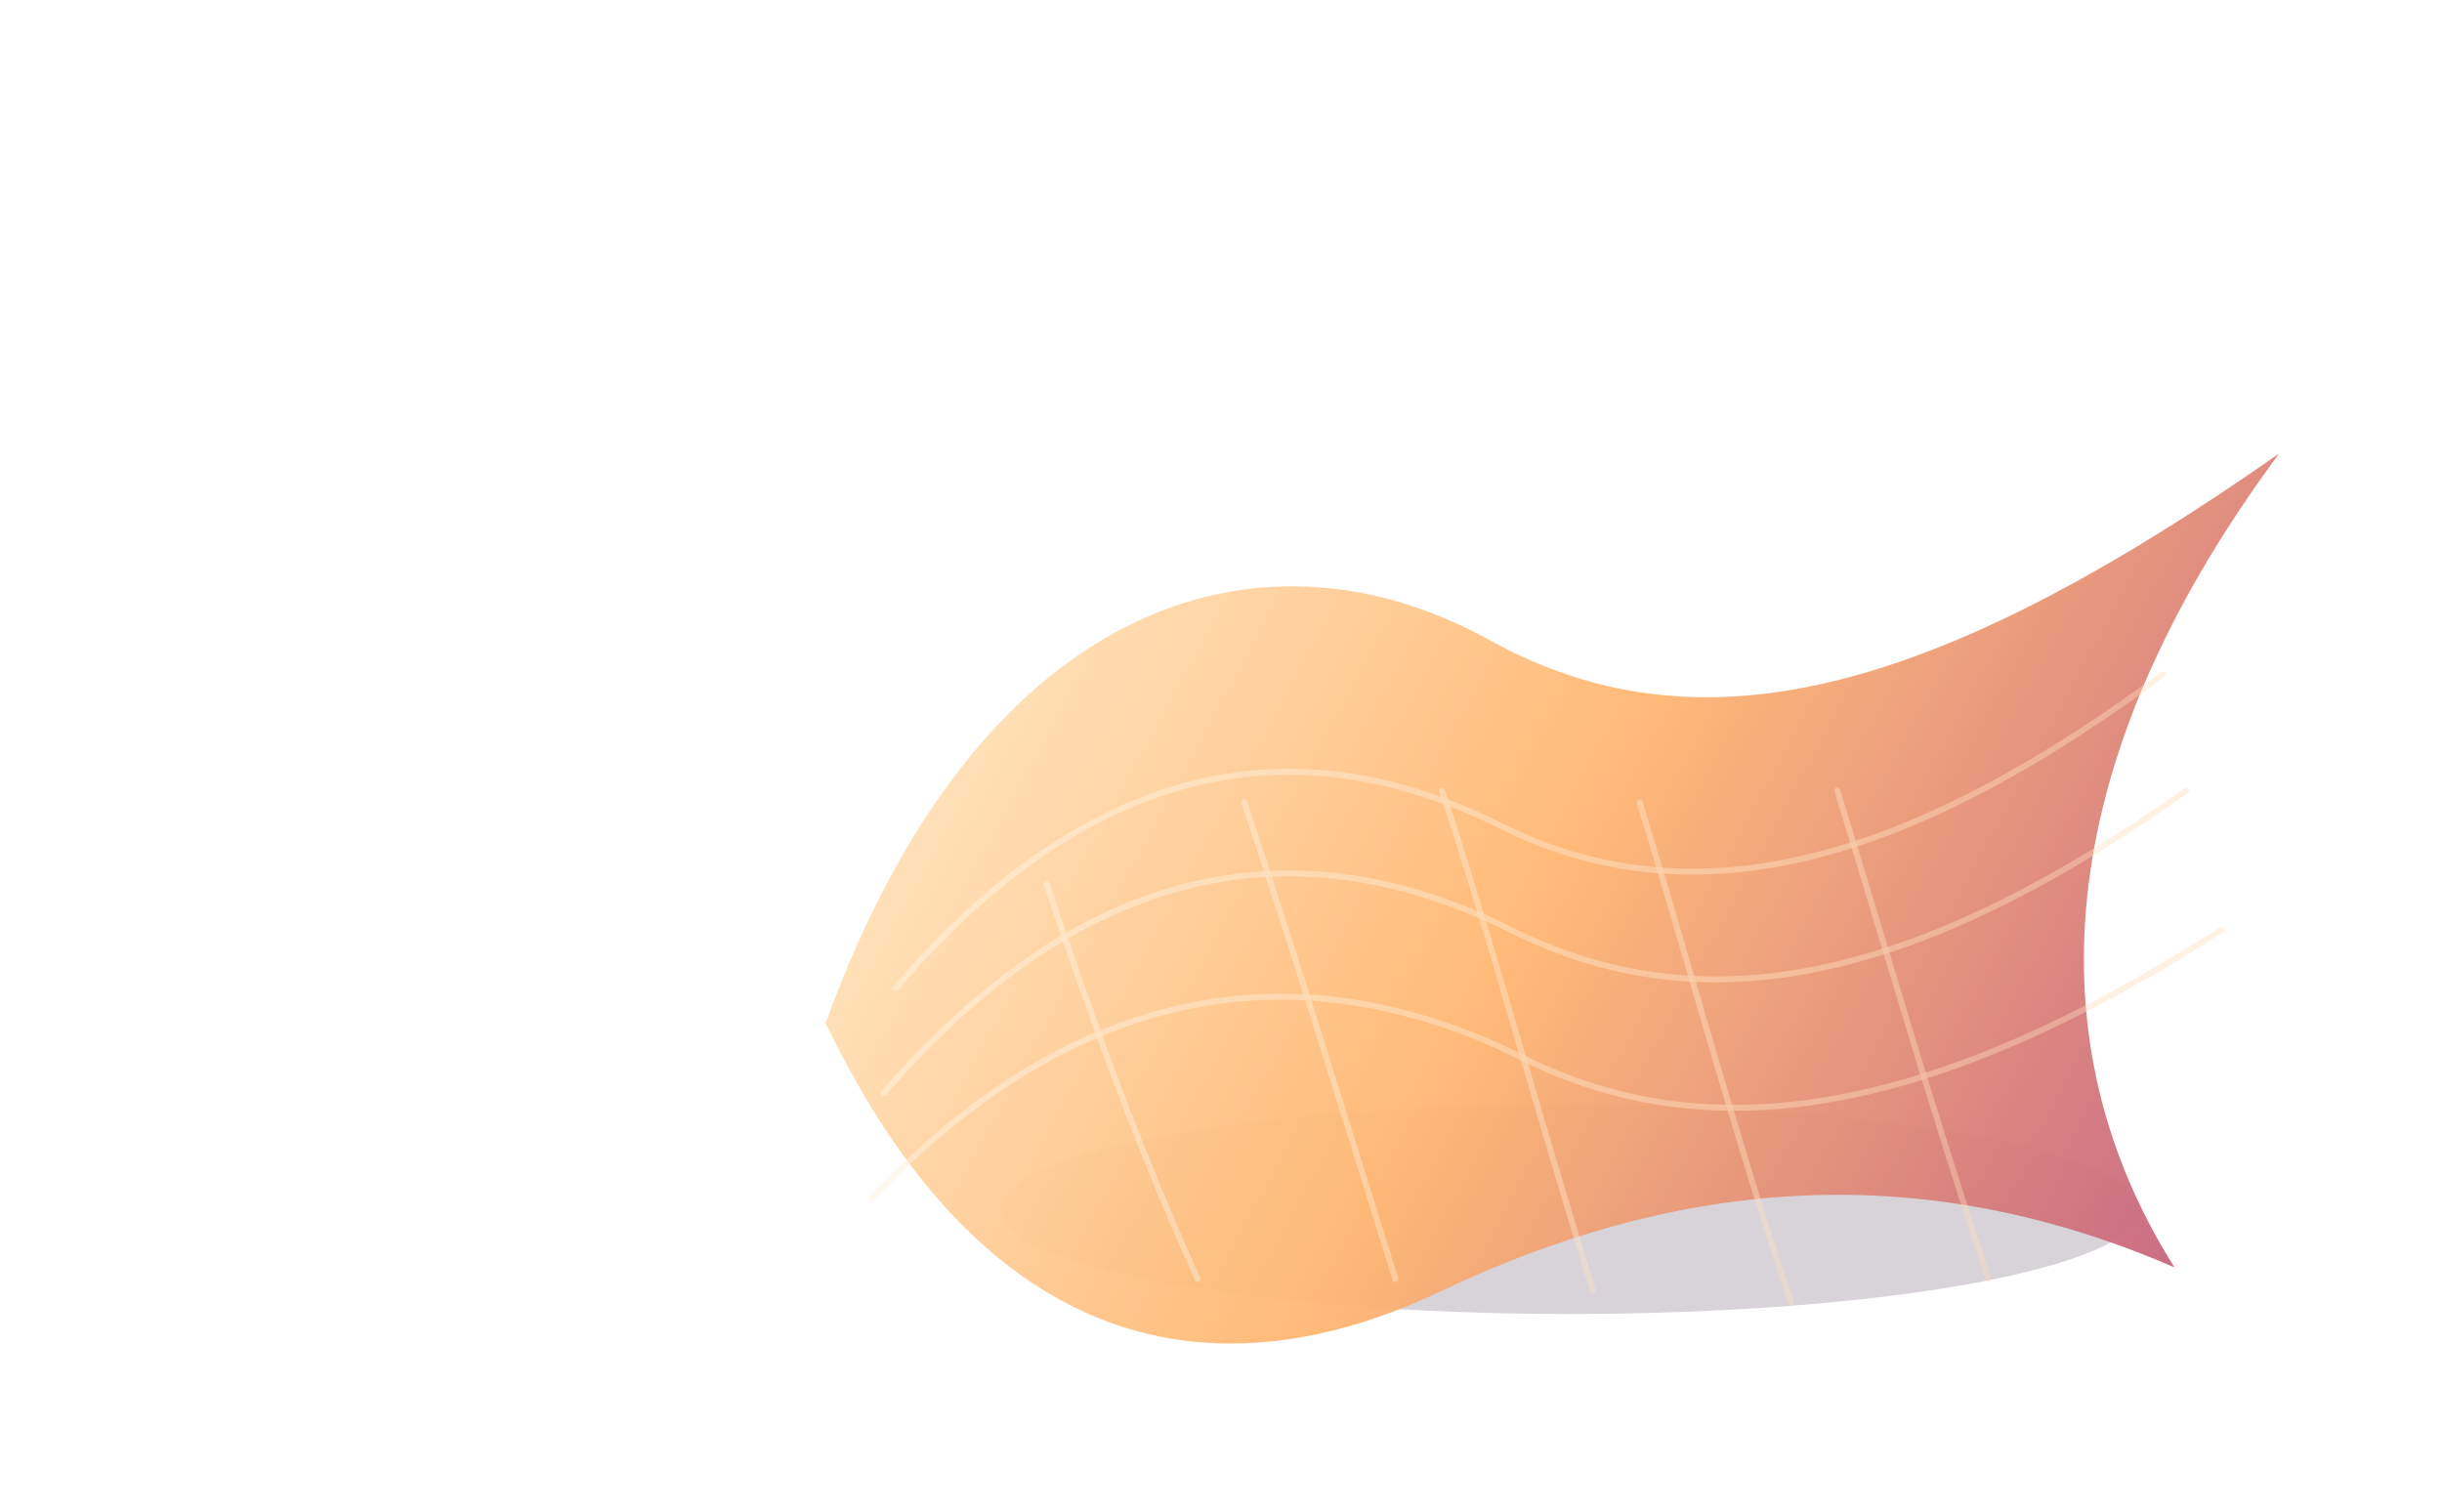
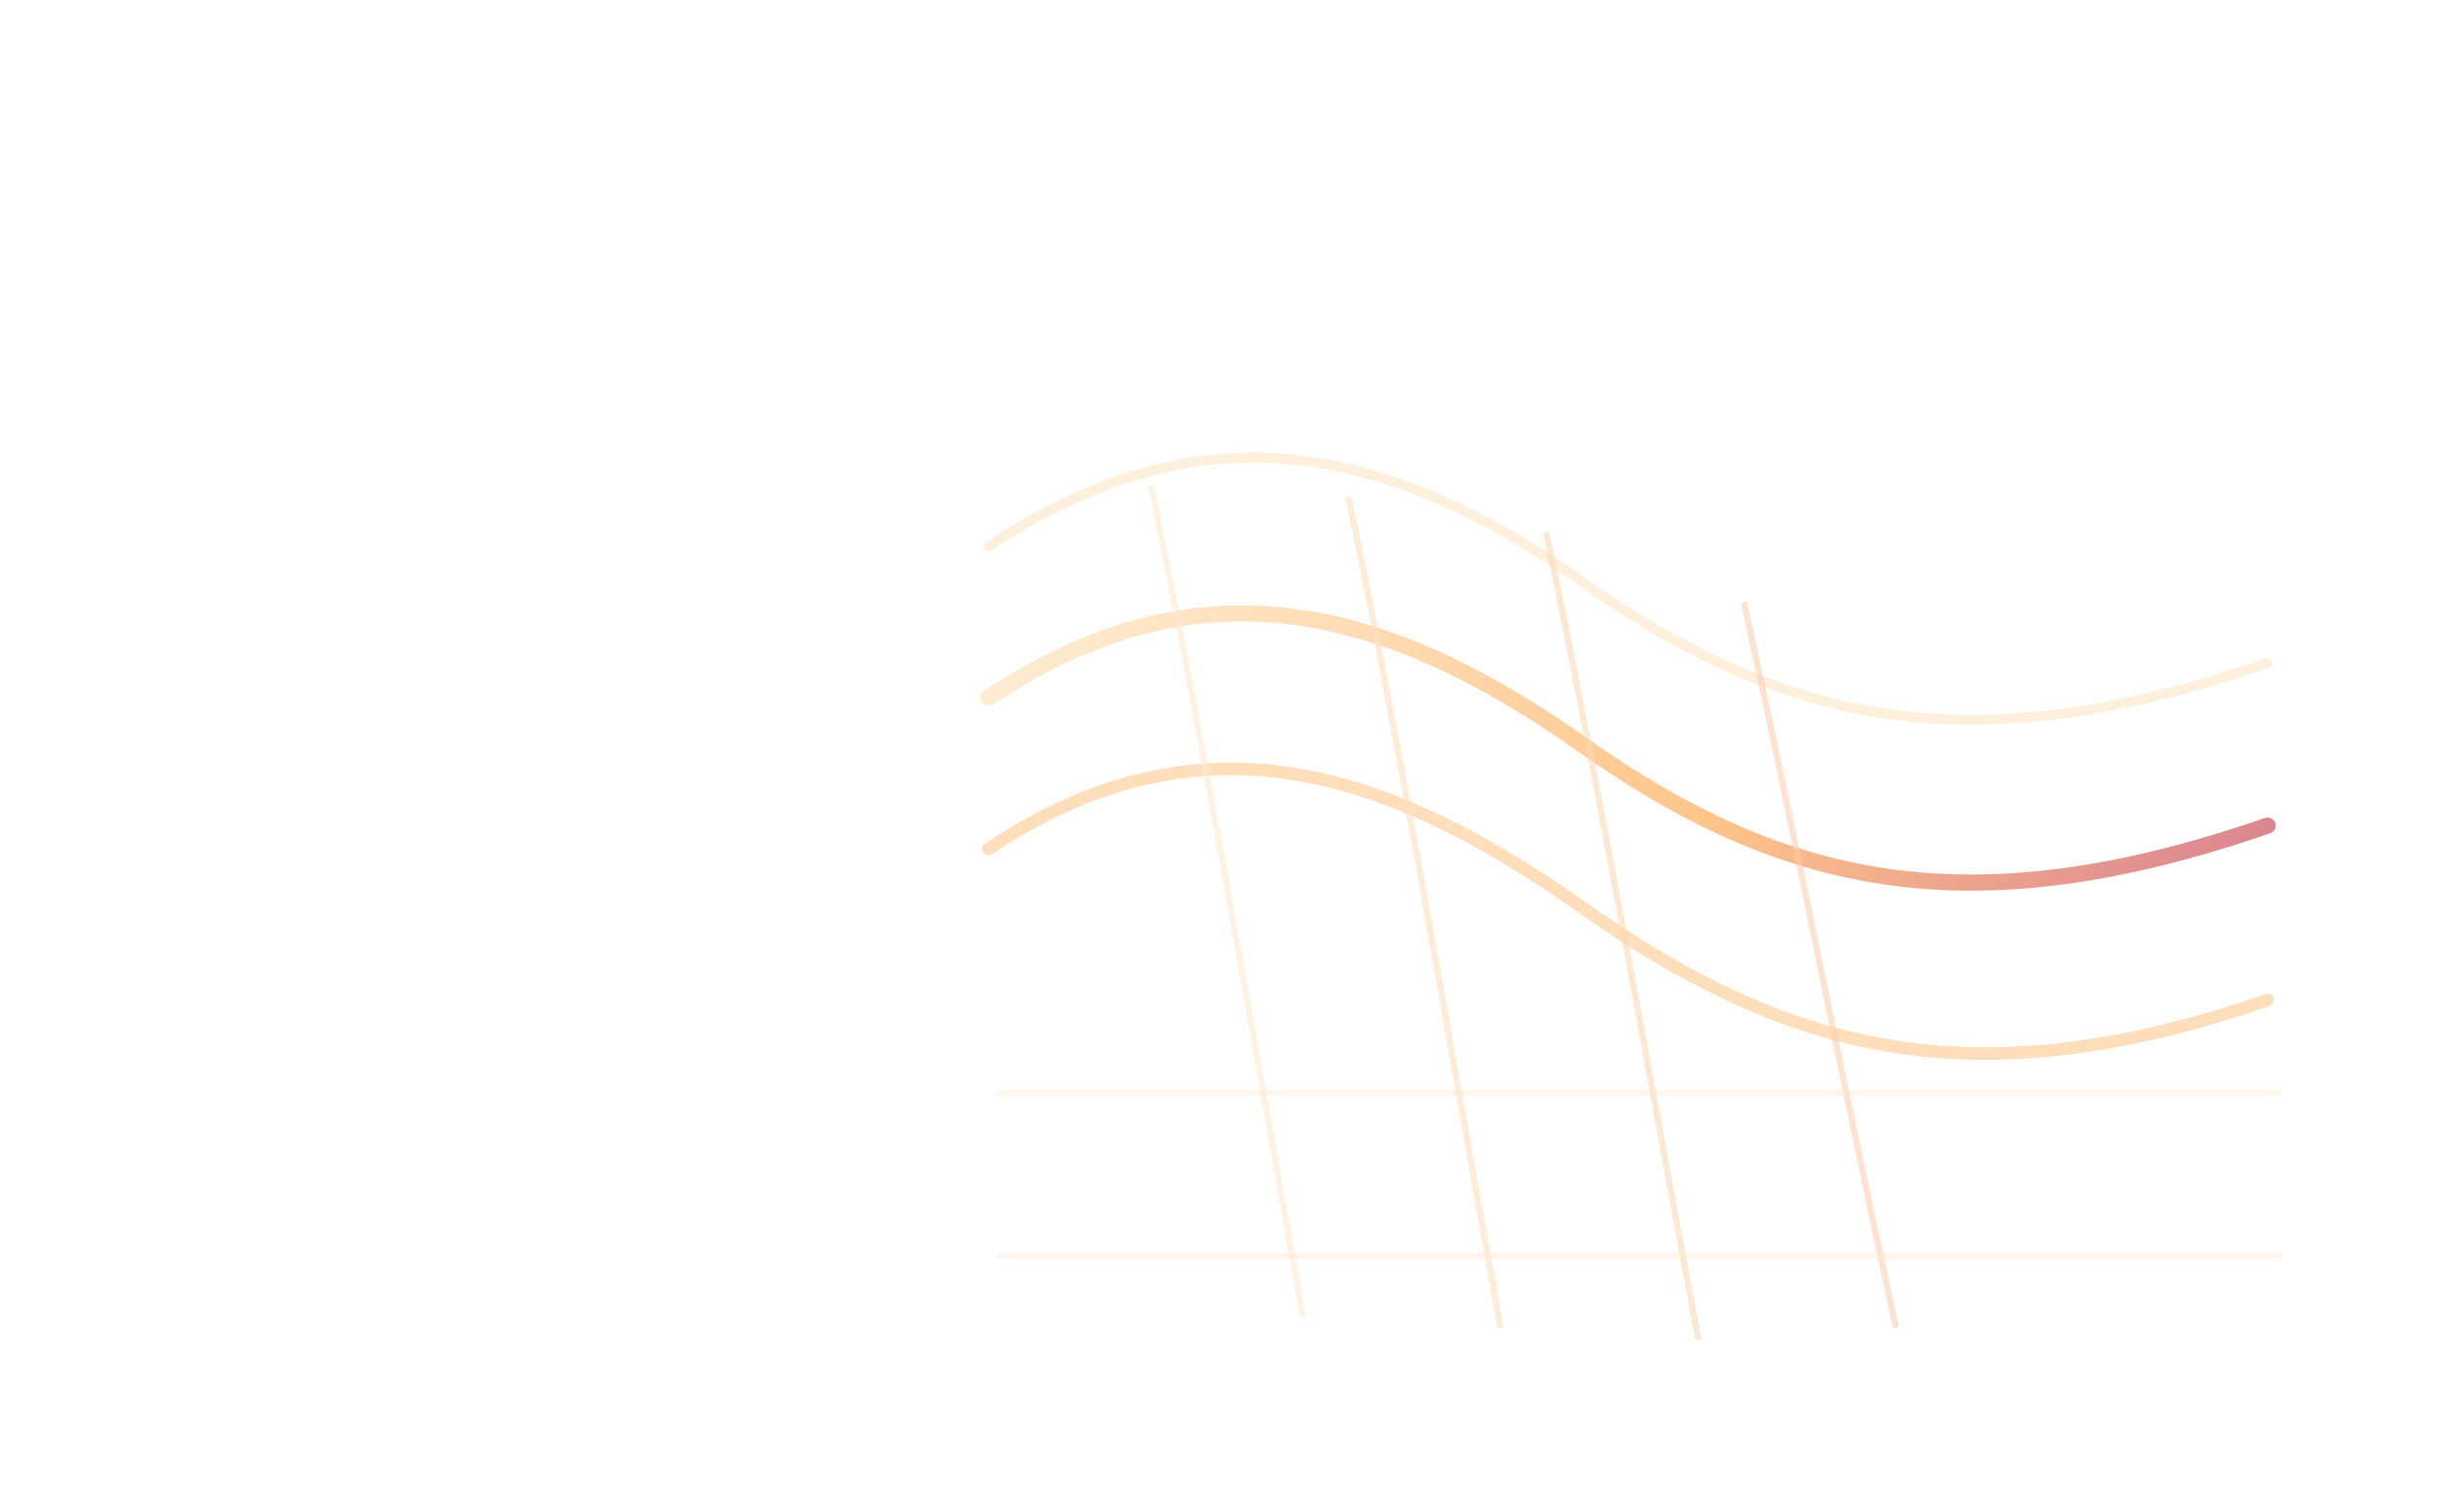
<svg xmlns="http://www.w3.org/2000/svg" width="420" height="260" viewBox="0 0 420 260" fill="none">
  <defs>
-     <linearGradient id="funcB-surface" x1="142" y1="84" x2="392" y2="220" gradientUnits="userSpaceOnUse">
-       <stop offset="0" stop-color="#FFF0D0" />
-       <stop offset="0.5" stop-color="#FFB773" />
-       <stop offset="1" stop-color="#C15D82" />
-     </linearGradient>
-     <linearGradient id="funcB-grid" x1="156" y1="92" x2="372" y2="204" gradientUnits="userSpaceOnUse">
-       <stop offset="0" stop-color="#FFF7E8" stop-opacity="0.86" />
-       <stop offset="1" stop-color="#FFDAB7" stop-opacity="0.56" />
+     <linearGradient id="fnB-surface" x1="170" y1="84" x2="392" y2="220" gradientUnits="userSpaceOnUse">
+       <stop offset="0" stop-color="#FFF2DD" />
+       <stop offset="0.52" stop-color="#FFC58A" />
+       <stop offset="1" stop-color="#C86693" />
    </linearGradient>
  </defs>
-   <ellipse cx="270" cy="208" rx="98" ry="18" fill="#2A1A32" fill-opacity="0.19" />
-   <path d="M142 176C168 104 216 88 256 110C292 130 332 120 392 78C352 132 350 180 374 218C328 198 286 204 248 222C206 242 168 230 142 176Z" fill="url(#funcB-surface)" fill-opacity="0.96" />
-   <g stroke="url(#funcB-grid)" stroke-width="1.02" stroke-linecap="round" opacity="0.66">
-     <path d="M154 170C190 128 226 126 258 142C290 158 326 150 372 116" />
-     <path d="M152 188C190 144 228 144 260 160C292 176 328 170 376 136" />
-     <path d="M150 206C190 164 230 166 262 182C294 198 332 192 382 160" />
-     <path d="M180 152C188 176 196 198 206 220" />
-     <path d="M214 138C222 162 230 188 240 220" />
-     <path d="M248 136C256 160 264 190 274 222" />
-     <path d="M282 138C290 164 298 194 308 224" />
-     <path d="M316 136C324 162 332 190 342 220" />
+   <g fill="none" stroke-linecap="round" stroke-linejoin="round">
+     <path d="M170 120C206 96 238 104 272 128C306 152 338 160 390 142" stroke="url(#fnB-surface)" stroke-width="2.78" />
+     <path d="M170 146C206 122 238 132 272 156C306 180 338 190 390 172" stroke="#FFD8AF" stroke-opacity="0.84" stroke-width="2.16" />
+     <path d="M170 94C206 70 238 76 272 100C306 124 338 132 390 114" stroke="#FFE8CD" stroke-opacity="0.66" stroke-width="1.72" />
+     <path d="M198 84C206 122 214 170 224 226" stroke="#FFEBD3" stroke-opacity="0.66" stroke-width="1.06" />
+     <path d="M232 86C240 124 248 172 258 228" stroke="#FFE0C0" stroke-opacity="0.62" stroke-width="1.06" />
+     <path d="M266 92C274 130 282 176 292 230" stroke="#FFD7B3" stroke-opacity="0.58" stroke-width="1.06" />
+     <path d="M300 104C308 140 316 182 326 228" stroke="#FFCDAB" stroke-opacity="0.56" stroke-width="1.06" />
+     <path d="M172 216H392" stroke="#FFE7CC" stroke-opacity="0.42" stroke-width="1" />
+     <path d="M172 188H392" stroke="#FFE2C2" stroke-opacity="0.32" stroke-width="1" />
  </g>
</svg>
